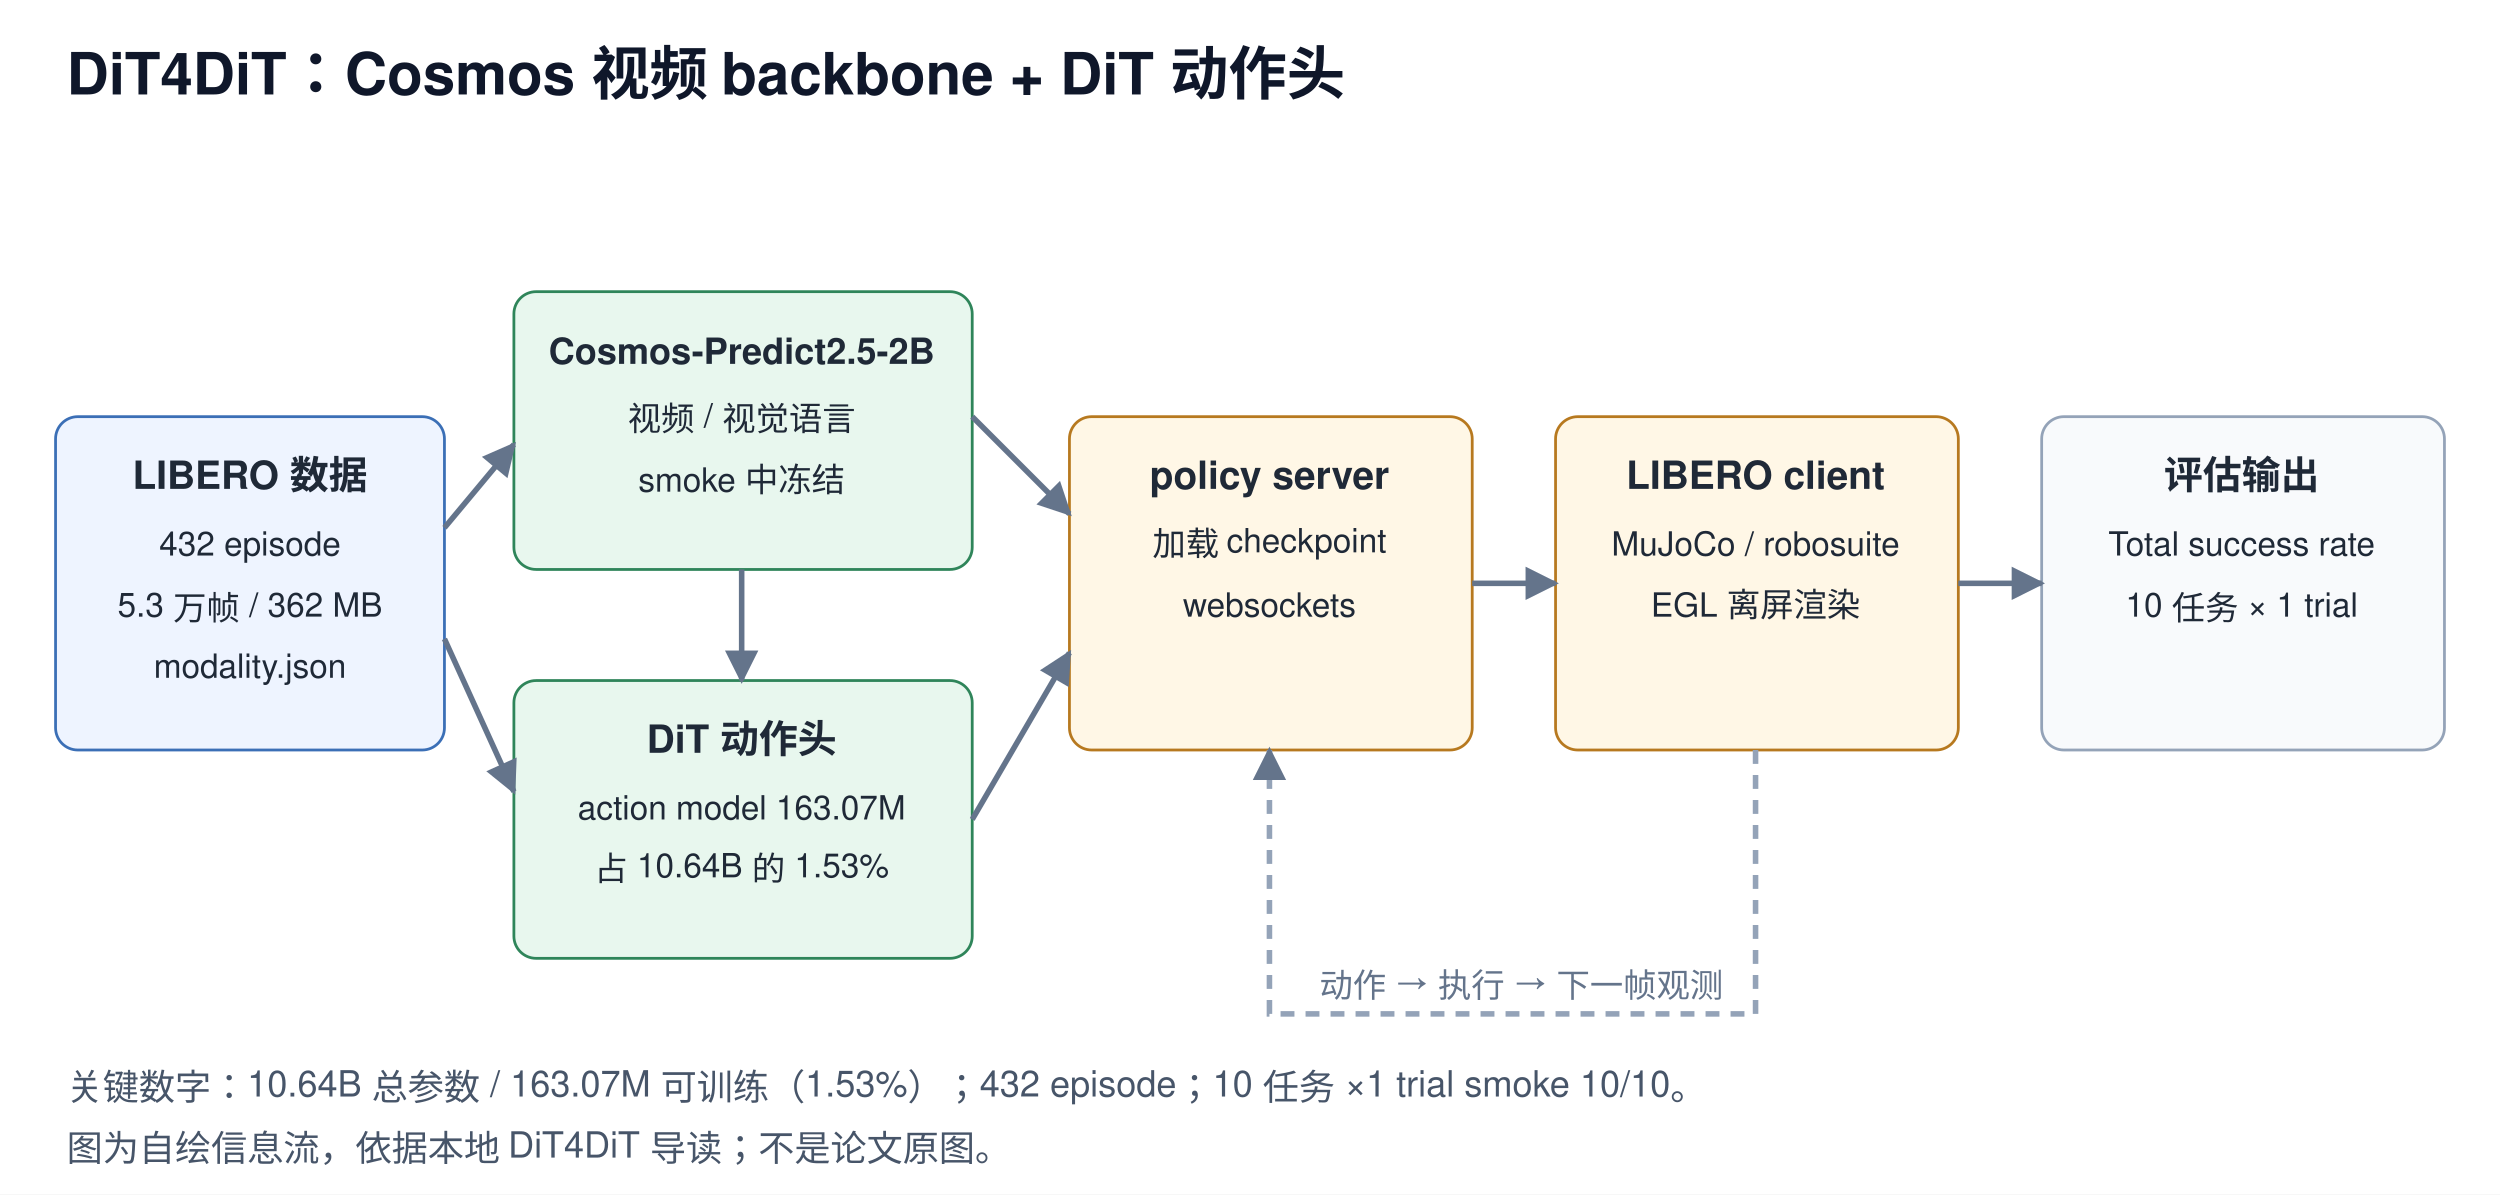
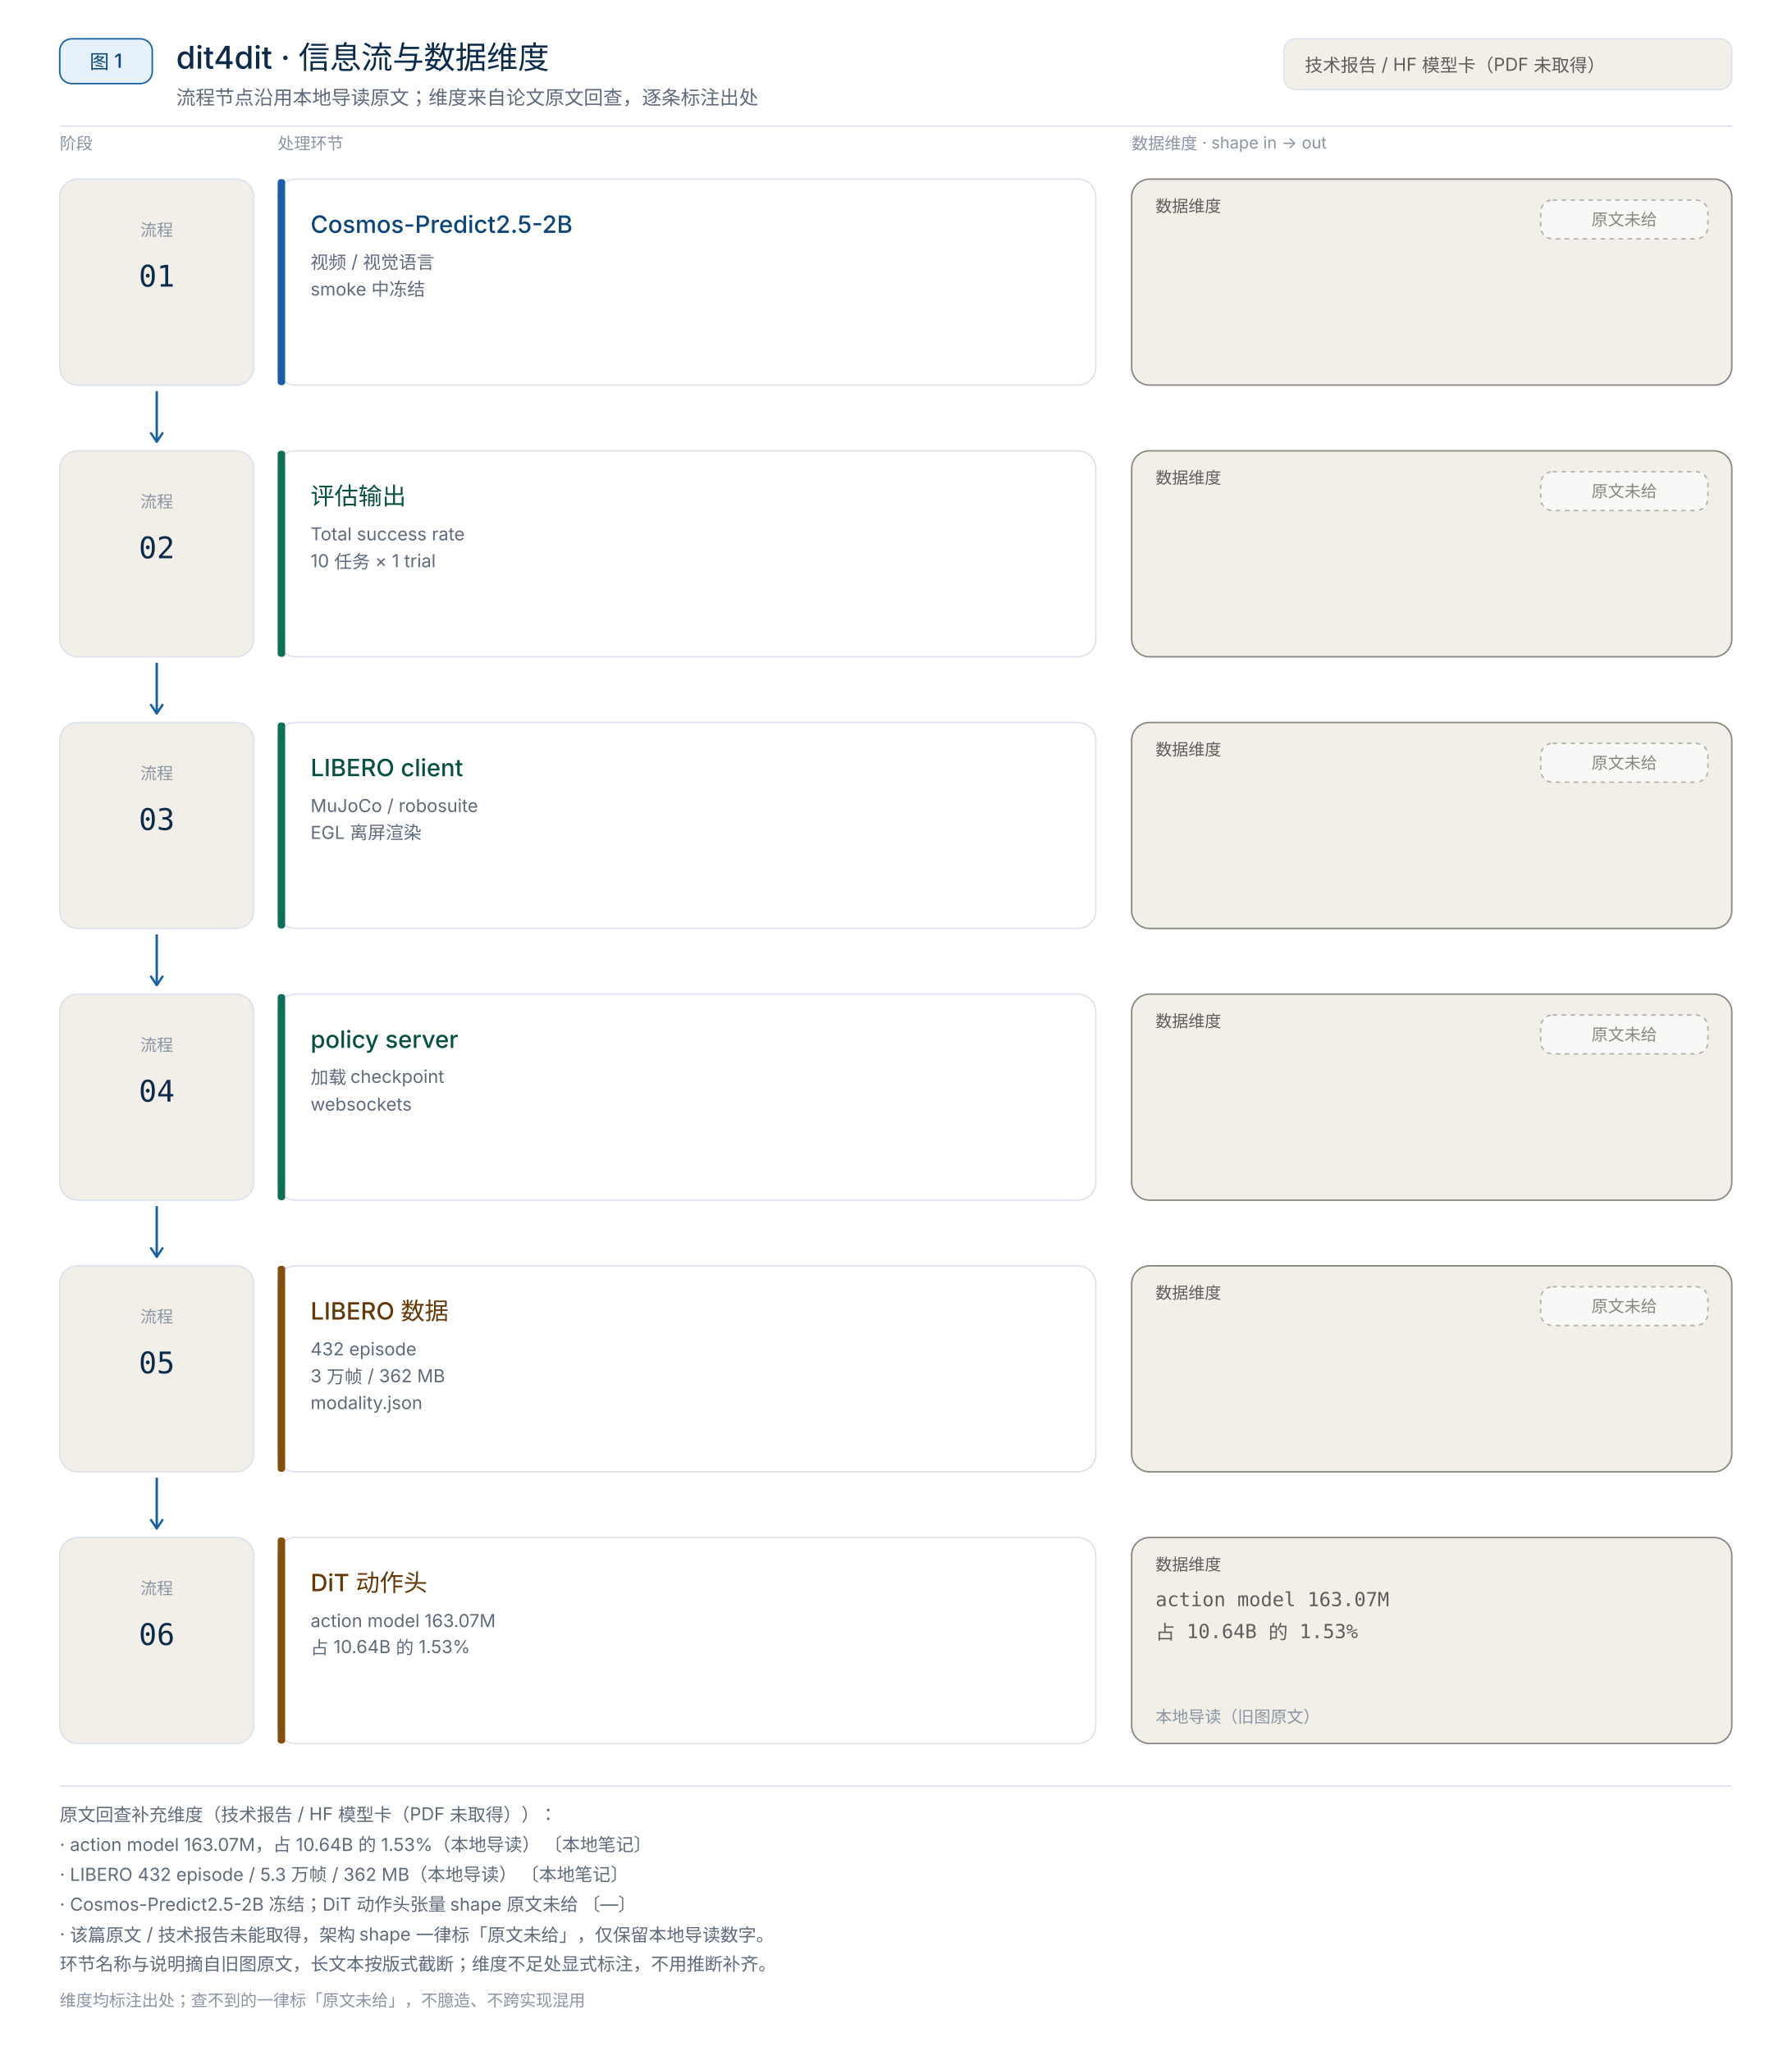
- <svg xmlns="http://www.w3.org/2000/svg" width="900" height="430" viewBox="0 0 900 430">
+ <svg xmlns="http://www.w3.org/2000/svg" width="1200" height="1374" viewBox="0 0 1200 1374" role="img">
  <defs>
-     <marker id="arrow" viewBox="0 0 10 10" refX="9" refY="5" markerWidth="6" markerHeight="6" orient="auto-start-reverse">
-       <path d="M 0 0 L 10 5 L 0 10 z" fill="#64748b" />
+     <marker id="arrow" viewBox="0 0 10 10" refX="8" refY="5" markerWidth="6" markerHeight="6" orient="auto-start-reverse">
+       <path d="M2 1L8 5L2 9" fill="none" stroke="#185FA5" stroke-width="1.6" stroke-linecap="round" stroke-linejoin="round" />
    </marker>
  </defs>
-   <rect width="900" height="430" fill="#ffffff" />
-   <text x="24" y="34" font-family="Helvetica, Arial, sans-serif" font-size="21" font-weight="bold" fill="#0f172a">DiT4DiT：Cosmos 视频 backbone + DiT 动作头</text>
-   <rect x="20" y="150" width="140" height="120" rx="8" fill="#eef4ff" stroke="#3b6fb6" />
-   <text x="90" y="176" font-family="Helvetica, Arial, sans-serif" font-size="14" font-weight="bold" text-anchor="middle" fill="#1f2937">LIBERO 数据</text>
-   <text x="90" y="200" font-family="Helvetica, Arial, sans-serif" font-size="12" text-anchor="middle" fill="#1f2937">432 episode</text>
-   <text x="90" y="222" font-family="Helvetica, Arial, sans-serif" font-size="12" text-anchor="middle" fill="#1f2937">5.3 万帧 / 362 MB</text>
-   <text x="90" y="244" font-family="Helvetica, Arial, sans-serif" font-size="12" text-anchor="middle" fill="#1f2937">modality.json</text>
-   <rect x="185" y="105" width="165" height="100" rx="8" fill="#e8f7ee" stroke="#2f855a" />
-   <text x="267" y="131" font-family="Helvetica, Arial, sans-serif" font-size="13" font-weight="bold" text-anchor="middle" fill="#1f2937">Cosmos-Predict2.5-2B</text>
-   <text x="267" y="155" font-family="Helvetica, Arial, sans-serif" font-size="12" text-anchor="middle" fill="#1f2937">视频 / 视觉语言</text>
-   <text x="267" y="177" font-family="Helvetica, Arial, sans-serif" font-size="12" text-anchor="middle" fill="#1f2937">smoke 中冻结</text>
-   <rect x="185" y="245" width="165" height="100" rx="8" fill="#e8f7ee" stroke="#2f855a" />
-   <text x="267" y="271" font-family="Helvetica, Arial, sans-serif" font-size="14" font-weight="bold" text-anchor="middle" fill="#1f2937">DiT 动作头</text>
-   <text x="267" y="295" font-family="Helvetica, Arial, sans-serif" font-size="12" text-anchor="middle" fill="#1f2937">action model 163.07M</text>
-   <text x="267" y="317" font-family="Helvetica, Arial, sans-serif" font-size="12" text-anchor="middle" fill="#1f2937">占 10.64B 的 1.53%</text>
-   <rect x="385" y="150" width="145" height="120" rx="8" fill="#fff7e6" stroke="#b7791f" />
-   <text x="457" y="176" font-family="Helvetica, Arial, sans-serif" font-size="14" font-weight="bold" text-anchor="middle" fill="#1f2937">policy server</text>
-   <text x="457" y="200" font-family="Helvetica, Arial, sans-serif" font-size="12" text-anchor="middle" fill="#1f2937">加载 checkpoint</text>
-   <text x="457" y="222" font-family="Helvetica, Arial, sans-serif" font-size="12" text-anchor="middle" fill="#1f2937">websockets</text>
-   <rect x="560" y="150" width="145" height="120" rx="8" fill="#fff7e6" stroke="#b7791f" />
-   <text x="632" y="176" font-family="Helvetica, Arial, sans-serif" font-size="14" font-weight="bold" text-anchor="middle" fill="#1f2937">LIBERO client</text>
-   <text x="632" y="200" font-family="Helvetica, Arial, sans-serif" font-size="12" text-anchor="middle" fill="#1f2937">MuJoCo / robosuite</text>
-   <text x="632" y="222" font-family="Helvetica, Arial, sans-serif" font-size="12" text-anchor="middle" fill="#1f2937">EGL 离屏渲染</text>
-   <rect x="735" y="150" width="145" height="120" rx="8" fill="#f8fafc" stroke="#94a3b8" />
-   <text x="807" y="176" font-family="Helvetica, Arial, sans-serif" font-size="14" font-weight="bold" text-anchor="middle" fill="#1f2937">评估输出</text>
-   <text x="807" y="200" font-family="Helvetica, Arial, sans-serif" font-size="12" text-anchor="middle" fill="#1f2937">Total success rate</text>
-   <text x="807" y="222" font-family="Helvetica, Arial, sans-serif" font-size="12" text-anchor="middle" fill="#1f2937">10 任务 × 1 trial</text>
-   <line x1="160" y1="190" x2="185" y2="160" stroke="#64748b" stroke-width="2" marker-end="url(#arrow)" />
-   <line x1="160" y1="230" x2="185" y2="285" stroke="#64748b" stroke-width="2" marker-end="url(#arrow)" />
-   <line x1="267" y1="205" x2="267" y2="245" stroke="#64748b" stroke-width="2" marker-end="url(#arrow)" />
-   <line x1="350" y1="150" x2="385" y2="185" stroke="#64748b" stroke-width="2" marker-end="url(#arrow)" />
-   <line x1="350" y1="295" x2="385" y2="235" stroke="#64748b" stroke-width="2" marker-end="url(#arrow)" />
-   <line x1="530" y1="210" x2="560" y2="210" stroke="#64748b" stroke-width="2" marker-end="url(#arrow)" />
-   <line x1="705" y1="210" x2="735" y2="210" stroke="#64748b" stroke-width="2" marker-end="url(#arrow)" />
-   <polyline points="632,270 632,365 457,365 457,270" fill="none" stroke="#94a3b8" stroke-width="2" stroke-dasharray="5 4" marker-end="url(#arrow)" />
-   <text x="475" y="359" font-family="Helvetica, Arial, sans-serif" font-size="12" fill="#64748b">动作 → 执行 → 下一帧观测</text>
-   <text x="24" y="396" font-family="Helvetica, Arial, sans-serif" font-size="13" fill="#475569">关键数字：10.64B 总参数 / 163.07M 可训练（1.53%）；432 episode；10 任务 ×1 trial smoke 10/10。</text>
-   <text x="24" y="418" font-family="Helvetica, Arial, sans-serif" font-size="13" fill="#475569">图为自绘信息流，依据本地 DiT4DiT 导读；不是论文原图。</text>
+   <rect x="0" y="0" width="1200" height="1374" rx="0" fill="#FFFFFF" stroke="#FFFFFF" stroke-width="1" />
+   <text x="118" y="46" font-family="-apple-system,BlinkMacSystemFont,'PingFang SC','Microsoft YaHei',sans-serif" font-size="21" font-weight="500" fill="#0C2B4A" text-anchor="start">dit4dit · 信息流与数据维度</text>
+   <text x="118" y="70" font-family="-apple-system,BlinkMacSystemFont,'PingFang SC','Microsoft YaHei',sans-serif" font-size="13" font-weight="400" fill="#5F6B7A" text-anchor="start">流程节点沿用本地导读原文；维度来自论文原文回查，逐条标注出处</text>
+   <rect x="40" y="84" width="1120" height="1" rx="0" fill="#DDE3EC" stroke="#DDE3EC" stroke-width="0" />
+   <rect x="860" y="26" width="300" height="34" rx="8" fill="#F1EFE8" stroke="#DDE3EC" stroke-width="1" />
+   <text x="874" y="48" font-family="-apple-system,BlinkMacSystemFont,'PingFang SC','Microsoft YaHei',sans-serif" font-size="12" font-weight="400" fill="#5F5E5A" text-anchor="start">技术报告 / HF 模型卡（PDF 未取得）</text>
+   <rect x="40" y="26" width="62" height="30" rx="8" fill="#E6F1FB" stroke="#185FA5" stroke-width="1" />
+   <text x="71" y="46" font-family="-apple-system,BlinkMacSystemFont,'PingFang SC','Microsoft YaHei',sans-serif" font-size="13" font-weight="500" fill="#0C447C" text-anchor="middle">图 1</text>
+   <text x="40" y="100" font-family="-apple-system,BlinkMacSystemFont,'PingFang SC','Microsoft YaHei',sans-serif" font-size="11" font-weight="400" fill="#8A94A3" text-anchor="start">阶段</text>
+   <text x="186" y="100" font-family="-apple-system,BlinkMacSystemFont,'PingFang SC','Microsoft YaHei',sans-serif" font-size="11" font-weight="400" fill="#8A94A3" text-anchor="start">处理环节</text>
+   <text x="758" y="100" font-family="-apple-system,BlinkMacSystemFont,'PingFang SC','Microsoft YaHei',sans-serif" font-size="11" font-weight="400" fill="#8A94A3" text-anchor="start">数据维度 · shape in → out</text>
+   <rect x="40" y="120" width="130" height="138" rx="12" fill="#F1EFE8" stroke="#DDE3EC" stroke-width="1" />
+   <text x="105" y="158" font-family="-apple-system,BlinkMacSystemFont,'PingFang SC','Microsoft YaHei',sans-serif" font-size="11" font-weight="400" fill="#8A94A3" text-anchor="middle">流程</text>
+   <text x="105" y="192" font-family="ui-monospace,SFMono-Regular,Menlo,Consolas,monospace" font-size="20" font-weight="500" fill="#0C2B4A" text-anchor="middle">01</text>
+   <rect x="186" y="120" width="548" height="138" rx="12" fill="#FFFFFF" stroke="#DDE3EC" stroke-width="1" />
+   <rect x="186" y="120" width="5" height="138" rx="2" fill="#185FA5" stroke="#185FA5" stroke-width="0" />
+   <text x="208" y="156" font-family="-apple-system,BlinkMacSystemFont,'PingFang SC','Microsoft YaHei',sans-serif" font-size="16" font-weight="500" fill="#0C447C" text-anchor="start">Cosmos-Predict2.5-2B</text>
+   <text x="208" y="180" font-family="-apple-system,BlinkMacSystemFont,'PingFang SC','Microsoft YaHei',sans-serif" font-size="12" font-weight="400" fill="#5F6B7A" text-anchor="start">视频 / 视觉语言</text>
+   <text x="208" y="198" font-family="-apple-system,BlinkMacSystemFont,'PingFang SC','Microsoft YaHei',sans-serif" font-size="12" font-weight="400" fill="#5F6B7A" text-anchor="start">smoke 中冻结</text>
+   <rect x="758" y="120" width="402" height="138" rx="12" fill="#F1EFE8" stroke="#888780" stroke-width="1" />
+   <text x="774" y="142" font-family="-apple-system,BlinkMacSystemFont,'PingFang SC','Microsoft YaHei',sans-serif" font-size="11" font-weight="500" fill="#5F5E5A" text-anchor="start">数据维度</text>
+   <rect x="1032" y="134" width="112" height="26" rx="8" fill="#F8F8F6" stroke="#B4B2A9" stroke-width="1" stroke-dasharray="3 3" />
+   <text x="1088" y="151" font-family="-apple-system,BlinkMacSystemFont,'PingFang SC','Microsoft YaHei',sans-serif" font-size="11" font-weight="400" fill="#888780" text-anchor="middle">原文未给</text>
+   <path d="M105 262 L105 296" fill="none" stroke="#185FA5" stroke-width="1.6" marker-end="url(#arrow)" />
+   <rect x="40" y="302" width="130" height="138" rx="12" fill="#F1EFE8" stroke="#DDE3EC" stroke-width="1" />
+   <text x="105" y="340" font-family="-apple-system,BlinkMacSystemFont,'PingFang SC','Microsoft YaHei',sans-serif" font-size="11" font-weight="400" fill="#8A94A3" text-anchor="middle">流程</text>
+   <text x="105" y="374" font-family="ui-monospace,SFMono-Regular,Menlo,Consolas,monospace" font-size="20" font-weight="500" fill="#0C2B4A" text-anchor="middle">02</text>
+   <rect x="186" y="302" width="548" height="138" rx="12" fill="#FFFFFF" stroke="#DDE3EC" stroke-width="1" />
+   <rect x="186" y="302" width="5" height="138" rx="2" fill="#0F6E56" stroke="#0F6E56" stroke-width="0" />
+   <text x="208" y="338" font-family="-apple-system,BlinkMacSystemFont,'PingFang SC','Microsoft YaHei',sans-serif" font-size="16" font-weight="500" fill="#085041" text-anchor="start">评估输出</text>
+   <text x="208" y="362" font-family="-apple-system,BlinkMacSystemFont,'PingFang SC','Microsoft YaHei',sans-serif" font-size="12" font-weight="400" fill="#5F6B7A" text-anchor="start">Total success rate</text>
+   <text x="208" y="380" font-family="-apple-system,BlinkMacSystemFont,'PingFang SC','Microsoft YaHei',sans-serif" font-size="12" font-weight="400" fill="#5F6B7A" text-anchor="start">10 任务 × 1 trial</text>
+   <rect x="758" y="302" width="402" height="138" rx="12" fill="#F1EFE8" stroke="#888780" stroke-width="1" />
+   <text x="774" y="324" font-family="-apple-system,BlinkMacSystemFont,'PingFang SC','Microsoft YaHei',sans-serif" font-size="11" font-weight="500" fill="#5F5E5A" text-anchor="start">数据维度</text>
+   <rect x="1032" y="316" width="112" height="26" rx="8" fill="#F8F8F6" stroke="#B4B2A9" stroke-width="1" stroke-dasharray="3 3" />
+   <text x="1088" y="333" font-family="-apple-system,BlinkMacSystemFont,'PingFang SC','Microsoft YaHei',sans-serif" font-size="11" font-weight="400" fill="#888780" text-anchor="middle">原文未给</text>
+   <path d="M105 444 L105 478" fill="none" stroke="#185FA5" stroke-width="1.6" marker-end="url(#arrow)" />
+   <rect x="40" y="484" width="130" height="138" rx="12" fill="#F1EFE8" stroke="#DDE3EC" stroke-width="1" />
+   <text x="105" y="522" font-family="-apple-system,BlinkMacSystemFont,'PingFang SC','Microsoft YaHei',sans-serif" font-size="11" font-weight="400" fill="#8A94A3" text-anchor="middle">流程</text>
+   <text x="105" y="556" font-family="ui-monospace,SFMono-Regular,Menlo,Consolas,monospace" font-size="20" font-weight="500" fill="#0C2B4A" text-anchor="middle">03</text>
+   <rect x="186" y="484" width="548" height="138" rx="12" fill="#FFFFFF" stroke="#DDE3EC" stroke-width="1" />
+   <rect x="186" y="484" width="5" height="138" rx="2" fill="#0F6E56" stroke="#0F6E56" stroke-width="0" />
+   <text x="208" y="520" font-family="-apple-system,BlinkMacSystemFont,'PingFang SC','Microsoft YaHei',sans-serif" font-size="16" font-weight="500" fill="#085041" text-anchor="start">LIBERO client</text>
+   <text x="208" y="544" font-family="-apple-system,BlinkMacSystemFont,'PingFang SC','Microsoft YaHei',sans-serif" font-size="12" font-weight="400" fill="#5F6B7A" text-anchor="start">MuJoCo / robosuite</text>
+   <text x="208" y="562" font-family="-apple-system,BlinkMacSystemFont,'PingFang SC','Microsoft YaHei',sans-serif" font-size="12" font-weight="400" fill="#5F6B7A" text-anchor="start">EGL 离屏渲染</text>
+   <rect x="758" y="484" width="402" height="138" rx="12" fill="#F1EFE8" stroke="#888780" stroke-width="1" />
+   <text x="774" y="506" font-family="-apple-system,BlinkMacSystemFont,'PingFang SC','Microsoft YaHei',sans-serif" font-size="11" font-weight="500" fill="#5F5E5A" text-anchor="start">数据维度</text>
+   <rect x="1032" y="498" width="112" height="26" rx="8" fill="#F8F8F6" stroke="#B4B2A9" stroke-width="1" stroke-dasharray="3 3" />
+   <text x="1088" y="515" font-family="-apple-system,BlinkMacSystemFont,'PingFang SC','Microsoft YaHei',sans-serif" font-size="11" font-weight="400" fill="#888780" text-anchor="middle">原文未给</text>
+   <path d="M105 626 L105 660" fill="none" stroke="#185FA5" stroke-width="1.6" marker-end="url(#arrow)" />
+   <rect x="40" y="666" width="130" height="138" rx="12" fill="#F1EFE8" stroke="#DDE3EC" stroke-width="1" />
+   <text x="105" y="704" font-family="-apple-system,BlinkMacSystemFont,'PingFang SC','Microsoft YaHei',sans-serif" font-size="11" font-weight="400" fill="#8A94A3" text-anchor="middle">流程</text>
+   <text x="105" y="738" font-family="ui-monospace,SFMono-Regular,Menlo,Consolas,monospace" font-size="20" font-weight="500" fill="#0C2B4A" text-anchor="middle">04</text>
+   <rect x="186" y="666" width="548" height="138" rx="12" fill="#FFFFFF" stroke="#DDE3EC" stroke-width="1" />
+   <rect x="186" y="666" width="5" height="138" rx="2" fill="#0F6E56" stroke="#0F6E56" stroke-width="0" />
+   <text x="208" y="702" font-family="-apple-system,BlinkMacSystemFont,'PingFang SC','Microsoft YaHei',sans-serif" font-size="16" font-weight="500" fill="#085041" text-anchor="start">policy server</text>
+   <text x="208" y="726" font-family="-apple-system,BlinkMacSystemFont,'PingFang SC','Microsoft YaHei',sans-serif" font-size="12" font-weight="400" fill="#5F6B7A" text-anchor="start">加载 checkpoint</text>
+   <text x="208" y="744" font-family="-apple-system,BlinkMacSystemFont,'PingFang SC','Microsoft YaHei',sans-serif" font-size="12" font-weight="400" fill="#5F6B7A" text-anchor="start">websockets</text>
+   <rect x="758" y="666" width="402" height="138" rx="12" fill="#F1EFE8" stroke="#888780" stroke-width="1" />
+   <text x="774" y="688" font-family="-apple-system,BlinkMacSystemFont,'PingFang SC','Microsoft YaHei',sans-serif" font-size="11" font-weight="500" fill="#5F5E5A" text-anchor="start">数据维度</text>
+   <rect x="1032" y="680" width="112" height="26" rx="8" fill="#F8F8F6" stroke="#B4B2A9" stroke-width="1" stroke-dasharray="3 3" />
+   <text x="1088" y="697" font-family="-apple-system,BlinkMacSystemFont,'PingFang SC','Microsoft YaHei',sans-serif" font-size="11" font-weight="400" fill="#888780" text-anchor="middle">原文未给</text>
+   <path d="M105 808 L105 842" fill="none" stroke="#185FA5" stroke-width="1.6" marker-end="url(#arrow)" />
+   <rect x="40" y="848" width="130" height="138" rx="12" fill="#F1EFE8" stroke="#DDE3EC" stroke-width="1" />
+   <text x="105" y="886" font-family="-apple-system,BlinkMacSystemFont,'PingFang SC','Microsoft YaHei',sans-serif" font-size="11" font-weight="400" fill="#8A94A3" text-anchor="middle">流程</text>
+   <text x="105" y="920" font-family="ui-monospace,SFMono-Regular,Menlo,Consolas,monospace" font-size="20" font-weight="500" fill="#0C2B4A" text-anchor="middle">05</text>
+   <rect x="186" y="848" width="548" height="138" rx="12" fill="#FFFFFF" stroke="#DDE3EC" stroke-width="1" />
+   <rect x="186" y="848" width="5" height="138" rx="2" fill="#854F0B" stroke="#854F0B" stroke-width="0" />
+   <text x="208" y="884" font-family="-apple-system,BlinkMacSystemFont,'PingFang SC','Microsoft YaHei',sans-serif" font-size="16" font-weight="500" fill="#633806" text-anchor="start">LIBERO 数据</text>
+   <text x="208" y="908" font-family="-apple-system,BlinkMacSystemFont,'PingFang SC','Microsoft YaHei',sans-serif" font-size="12" font-weight="400" fill="#5F6B7A" text-anchor="start">432 episode</text>
+   <text x="208" y="926" font-family="-apple-system,BlinkMacSystemFont,'PingFang SC','Microsoft YaHei',sans-serif" font-size="12" font-weight="400" fill="#5F6B7A" text-anchor="start">3 万帧 / 362 MB</text>
+   <text x="208" y="944" font-family="-apple-system,BlinkMacSystemFont,'PingFang SC','Microsoft YaHei',sans-serif" font-size="12" font-weight="400" fill="#5F6B7A" text-anchor="start">modality.json</text>
+   <rect x="758" y="848" width="402" height="138" rx="12" fill="#F1EFE8" stroke="#888780" stroke-width="1" />
+   <text x="774" y="870" font-family="-apple-system,BlinkMacSystemFont,'PingFang SC','Microsoft YaHei',sans-serif" font-size="11" font-weight="500" fill="#5F5E5A" text-anchor="start">数据维度</text>
+   <rect x="1032" y="862" width="112" height="26" rx="8" fill="#F8F8F6" stroke="#B4B2A9" stroke-width="1" stroke-dasharray="3 3" />
+   <text x="1088" y="879" font-family="-apple-system,BlinkMacSystemFont,'PingFang SC','Microsoft YaHei',sans-serif" font-size="11" font-weight="400" fill="#888780" text-anchor="middle">原文未给</text>
+   <path d="M105 990 L105 1024" fill="none" stroke="#185FA5" stroke-width="1.6" marker-end="url(#arrow)" />
+   <rect x="40" y="1030" width="130" height="138" rx="12" fill="#F1EFE8" stroke="#DDE3EC" stroke-width="1" />
+   <text x="105" y="1068" font-family="-apple-system,BlinkMacSystemFont,'PingFang SC','Microsoft YaHei',sans-serif" font-size="11" font-weight="400" fill="#8A94A3" text-anchor="middle">流程</text>
+   <text x="105" y="1102" font-family="ui-monospace,SFMono-Regular,Menlo,Consolas,monospace" font-size="20" font-weight="500" fill="#0C2B4A" text-anchor="middle">06</text>
+   <rect x="186" y="1030" width="548" height="138" rx="12" fill="#FFFFFF" stroke="#DDE3EC" stroke-width="1" />
+   <rect x="186" y="1030" width="5" height="138" rx="2" fill="#854F0B" stroke="#854F0B" stroke-width="0" />
+   <text x="208" y="1066" font-family="-apple-system,BlinkMacSystemFont,'PingFang SC','Microsoft YaHei',sans-serif" font-size="16" font-weight="500" fill="#633806" text-anchor="start">DiT 动作头</text>
+   <text x="208" y="1090" font-family="-apple-system,BlinkMacSystemFont,'PingFang SC','Microsoft YaHei',sans-serif" font-size="12" font-weight="400" fill="#5F6B7A" text-anchor="start">action model 163.07M</text>
+   <text x="208" y="1108" font-family="-apple-system,BlinkMacSystemFont,'PingFang SC','Microsoft YaHei',sans-serif" font-size="12" font-weight="400" fill="#5F6B7A" text-anchor="start">占 10.64B 的 1.53%</text>
+   <rect x="758" y="1030" width="402" height="138" rx="12" fill="#F1EFE8" stroke="#888780" stroke-width="1" />
+   <text x="774" y="1052" font-family="-apple-system,BlinkMacSystemFont,'PingFang SC','Microsoft YaHei',sans-serif" font-size="11" font-weight="500" fill="#5F5E5A" text-anchor="start">数据维度</text>
+   <text x="774" y="1076" font-family="ui-monospace,SFMono-Regular,Menlo,Consolas,monospace" font-size="13" font-weight="400" fill="#5F5E5A" text-anchor="start">action model 163.07M</text>
+   <text x="774" y="1098" font-family="ui-monospace,SFMono-Regular,Menlo,Consolas,monospace" font-size="13" font-weight="400" fill="#5F5E5A" text-anchor="start">占 10.64B 的 1.53%</text>
+   <text x="774" y="1154" font-family="-apple-system,BlinkMacSystemFont,'PingFang SC','Microsoft YaHei',sans-serif" font-size="11" font-weight="400" fill="#8A94A3" text-anchor="start">本地导读（旧图原文）</text>
+   <rect x="40" y="1196" width="1120" height="1" rx="0" fill="#DDE3EC" stroke="#DDE3EC" stroke-width="0" />
+   <text x="40" y="1220" font-family="-apple-system,BlinkMacSystemFont,'PingFang SC','Microsoft YaHei',sans-serif" font-size="12" font-weight="400" fill="#5F6B7A" text-anchor="start">原文回查补充维度（技术报告 / HF 模型卡（PDF 未取得））：</text>
+   <text x="40" y="1240" font-family="-apple-system,BlinkMacSystemFont,'PingFang SC','Microsoft YaHei',sans-serif" font-size="12" font-weight="400" fill="#5F6B7A" text-anchor="start">· action model 163.07M，占 10.64B 的 1.53%（本地导读） 〔本地笔记〕</text>
+   <text x="40" y="1260" font-family="-apple-system,BlinkMacSystemFont,'PingFang SC','Microsoft YaHei',sans-serif" font-size="12" font-weight="400" fill="#5F6B7A" text-anchor="start">· LIBERO 432 episode / 5.3 万帧 / 362 MB（本地导读） 〔本地笔记〕</text>
+   <text x="40" y="1280" font-family="-apple-system,BlinkMacSystemFont,'PingFang SC','Microsoft YaHei',sans-serif" font-size="12" font-weight="400" fill="#5F6B7A" text-anchor="start">· Cosmos-Predict2.5-2B 冻结；DiT 动作头张量 shape 原文未给 〔—〕</text>
+   <text x="40" y="1300" font-family="-apple-system,BlinkMacSystemFont,'PingFang SC','Microsoft YaHei',sans-serif" font-size="12" font-weight="400" fill="#5F6B7A" text-anchor="start">· 该篇原文 / 技术报告未能取得，架构 shape 一律标「原文未给」，仅保留本地导读数字。</text>
+   <text x="40" y="1320" font-family="-apple-system,BlinkMacSystemFont,'PingFang SC','Microsoft YaHei',sans-serif" font-size="12" font-weight="400" fill="#5F6B7A" text-anchor="start">环节名称与说明摘自旧图原文，长文本按版式截断；维度不足处显式标注，不用推断补齐。</text>
+   <text x="40" y="1344" font-family="-apple-system,BlinkMacSystemFont,'PingFang SC','Microsoft YaHei',sans-serif" font-size="11" font-weight="400" fill="#8A94A3" text-anchor="start">维度均标注出处；查不到的一律标「原文未给」，不臆造、不跨实现混用</text>
</svg>
